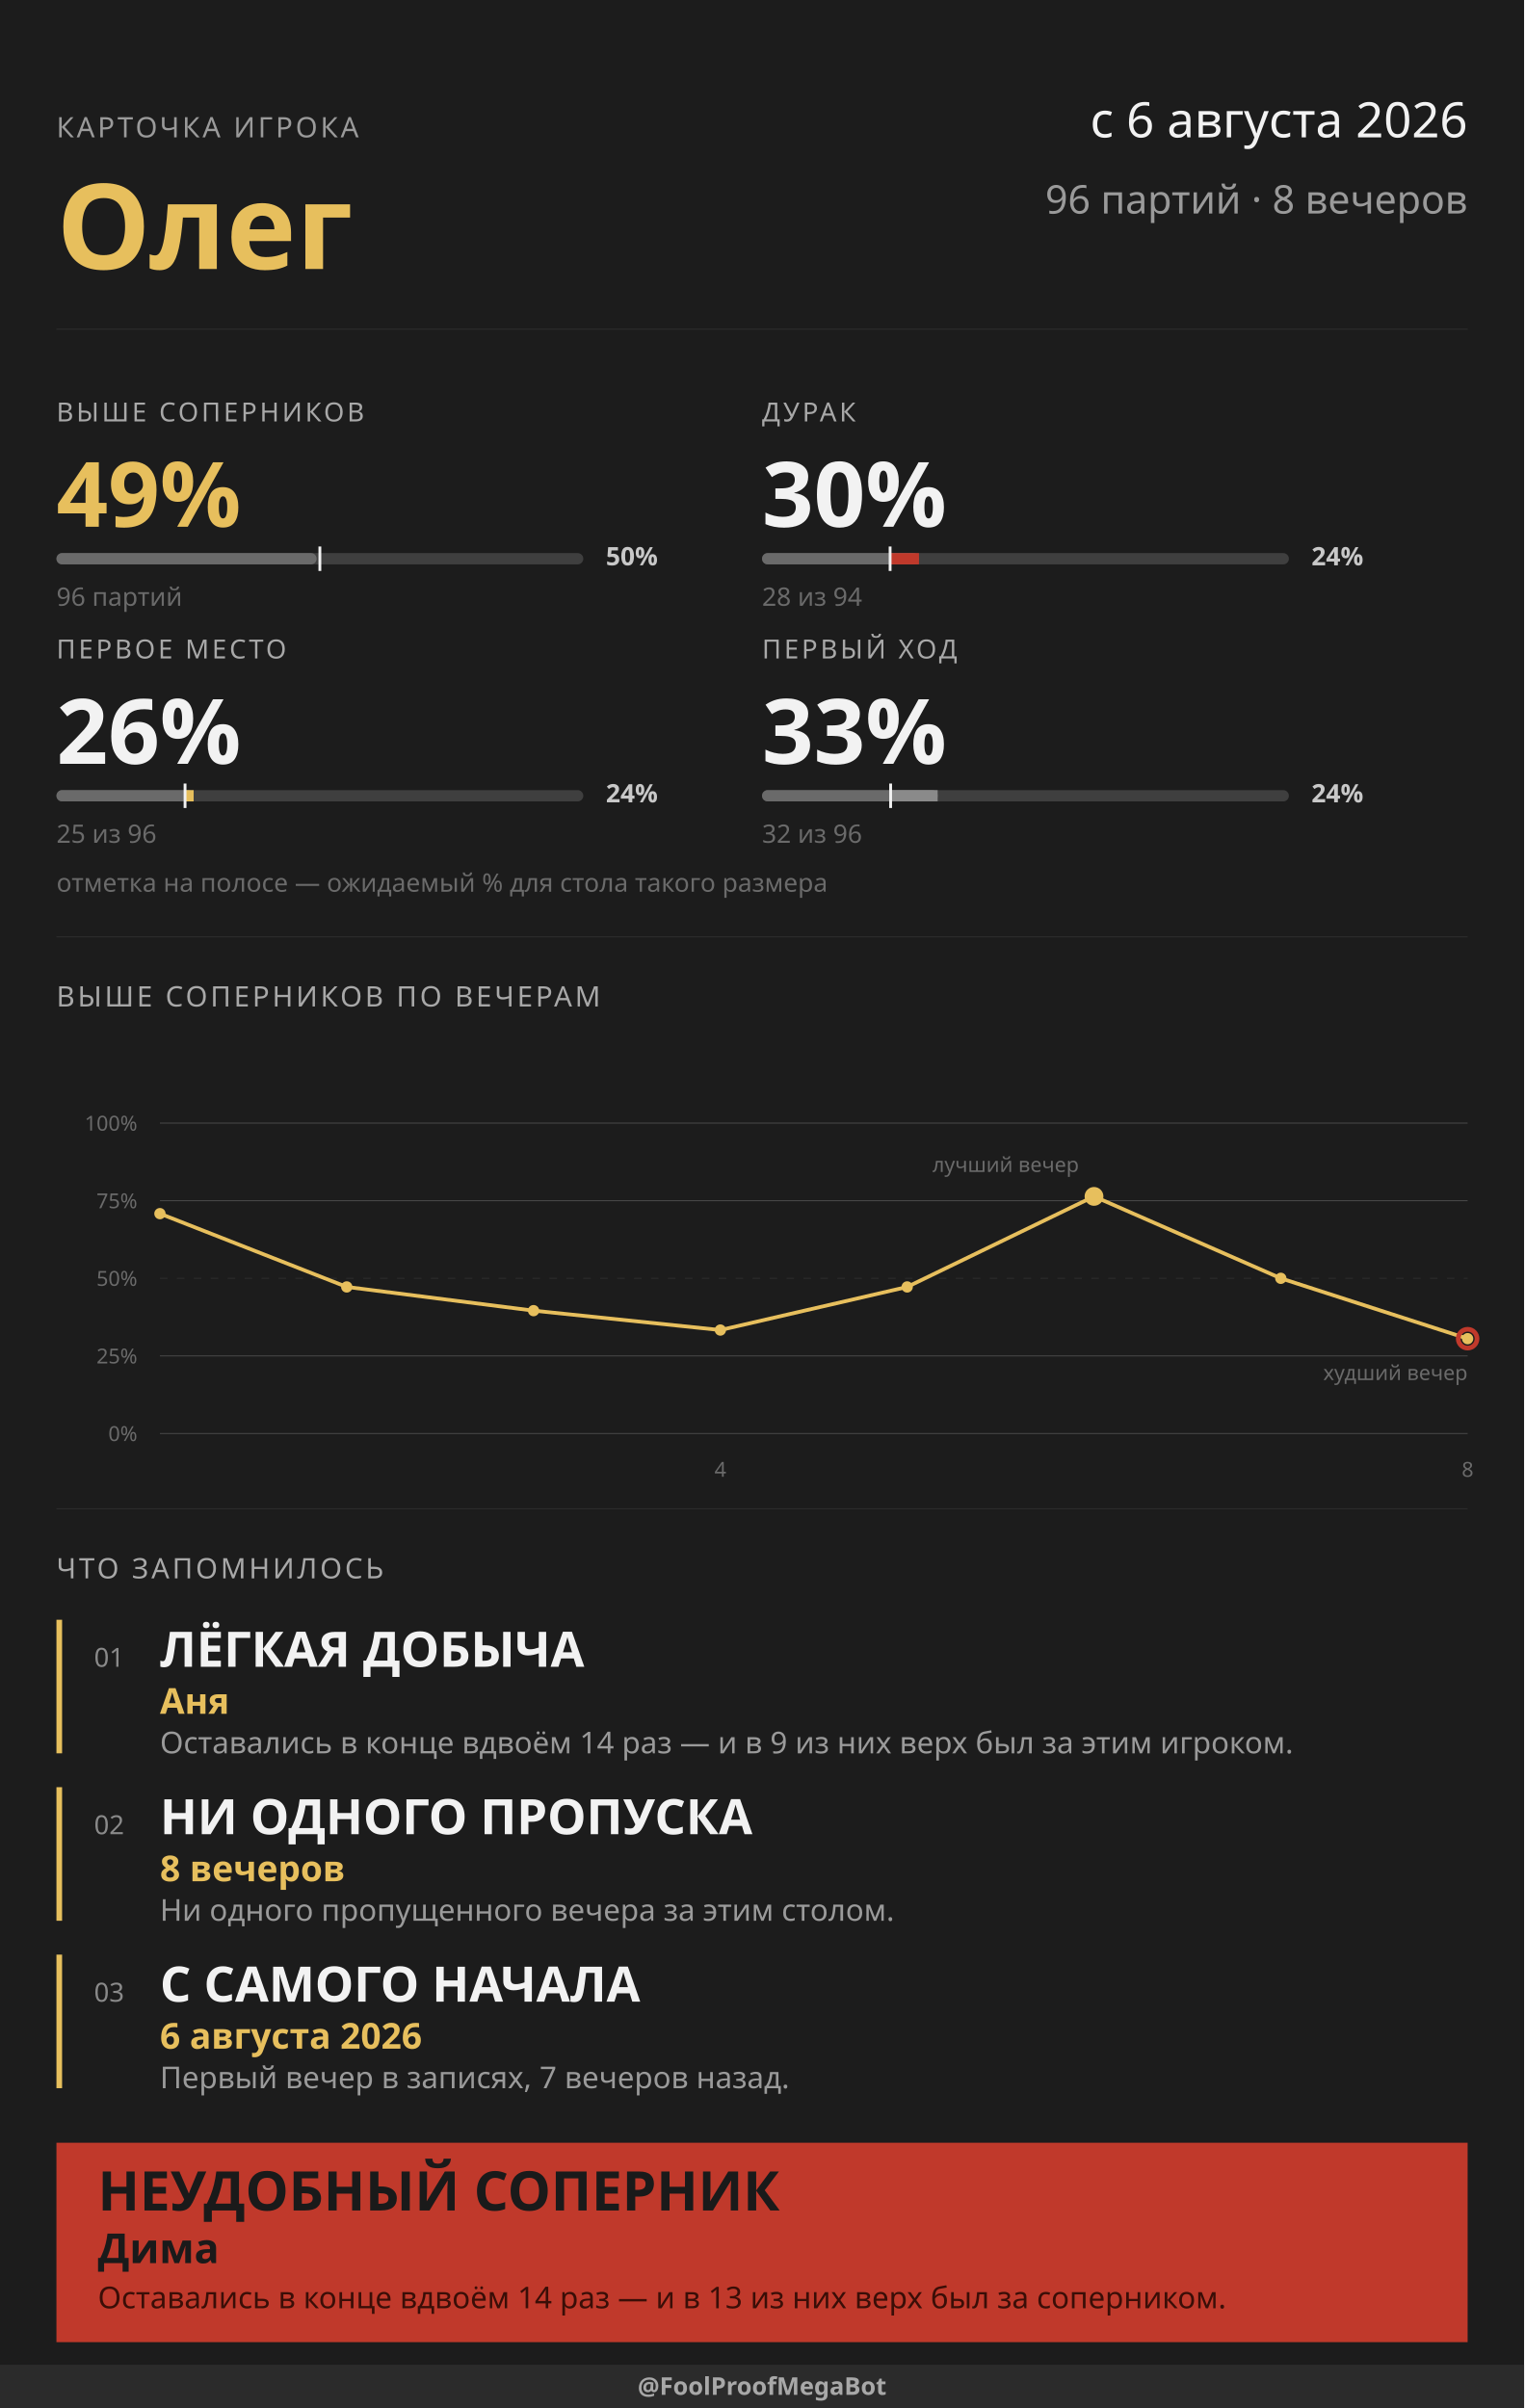
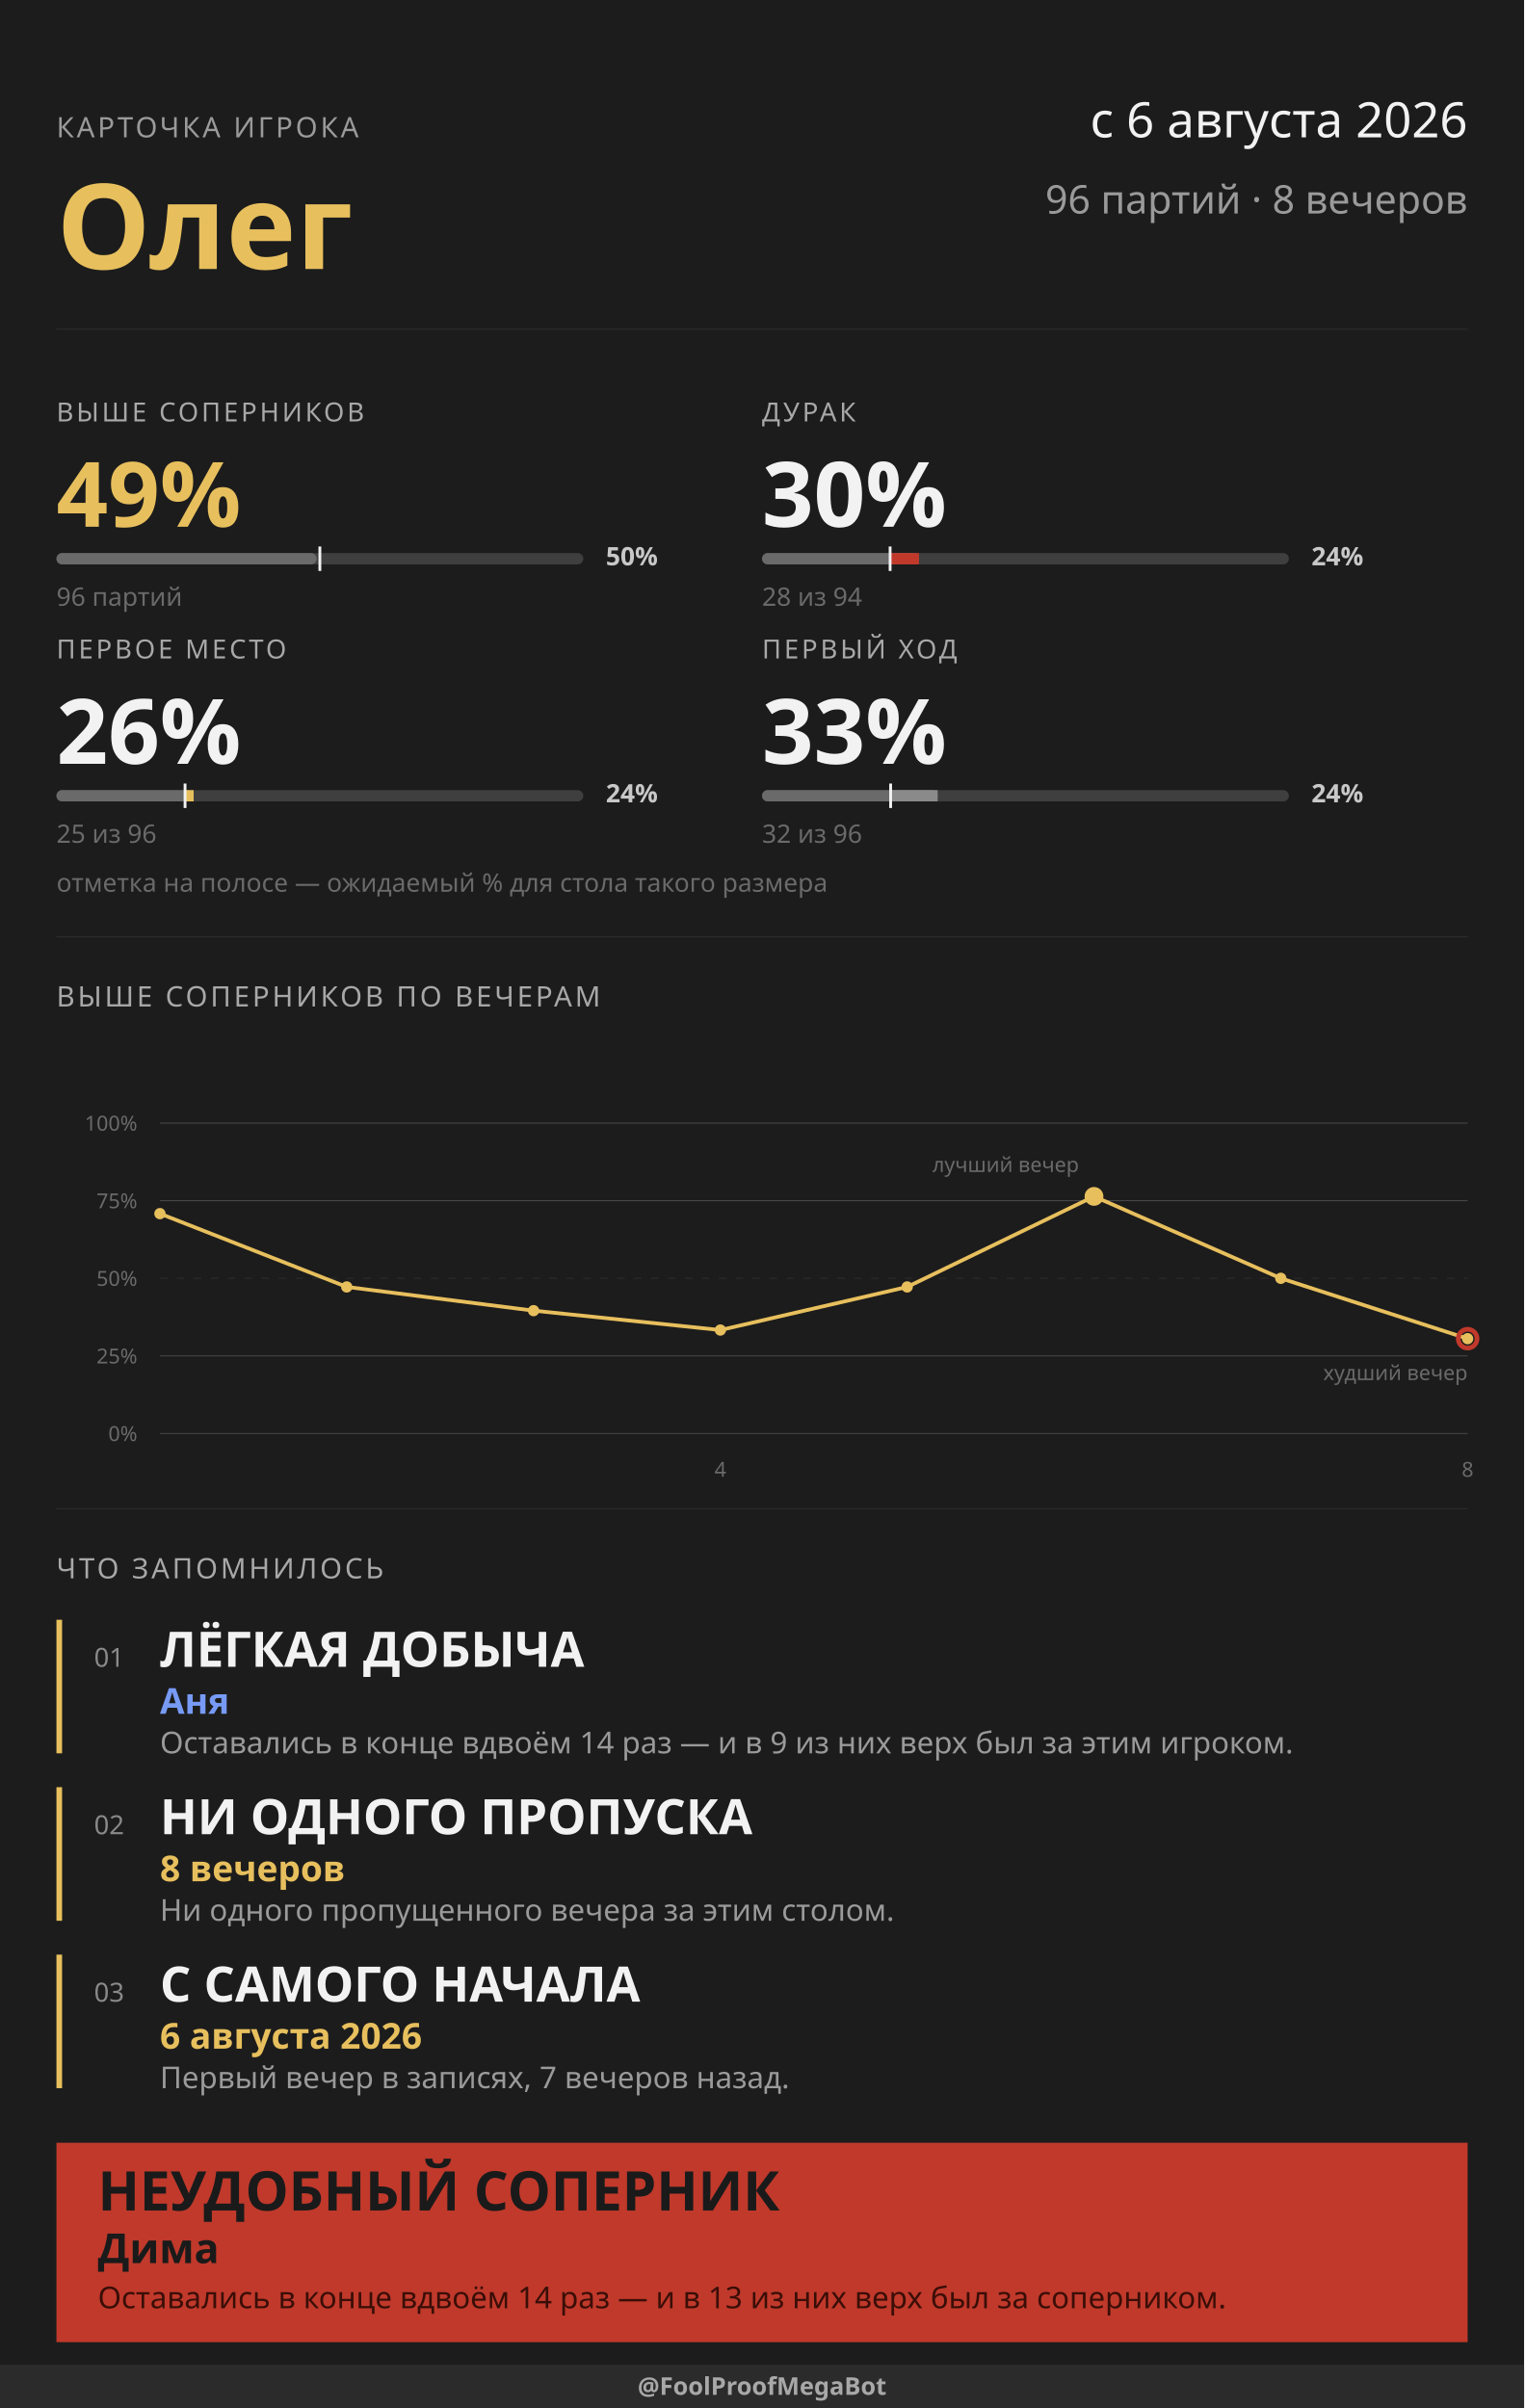
<svg xmlns="http://www.w3.org/2000/svg" width="1620" height="2560" viewBox="0 0 1620 2560">
  <rect x="0" y="0" width="1620" height="2560" fill="#1c1c1c" />
  <text x="60" y="146" fill="#9a9a9a" font-family="Noto Sans" font-size="30" letter-spacing="3">КАРТОЧКА ИГРОКА</text>
  <text x="60" y="286" fill="#e7bf5d" font-family="Noto Sans" font-weight="bold" font-size="126">Олег</text>
  <text x="1560" y="146" fill="#f2f2f2" font-family="Noto Sans" font-size="52" text-anchor="end">с 6 августа 2026</text>
  <text x="1560" y="227" fill="#9a9a9a" font-family="Noto Sans" font-size="42" text-anchor="end">96 партий · 8 вечеров</text>
  <line x1="60" y1="350" x2="1560" y2="350" stroke="#2e2e2e" stroke-width="1" />
  <text x="60" y="448" fill="#a8a8a8" font-family="Noto Sans" font-size="28" letter-spacing="3">ВЫШЕ СОПЕРНИКОВ</text>
  <text x="60" y="560" fill="#e7bf5d" font-family="Noto Sans" font-weight="bold" font-size="96">49%</text>
  <rect x="60" y="588" width="560" height="12" rx="6" fill="#3f3f3f" />
  <rect x="60" y="588" width="276.6" height="12" rx="6" fill="#6a6a6a" />
  <line x1="340" y1="581" x2="340" y2="607" stroke="#f2f2f2" stroke-width="3" />
  <text x="644" y="601" fill="#c8c8c8" font-family="Noto Sans" font-weight="bold" font-size="27">50%</text>
  <text x="60" y="644" fill="#6a6a6a" font-family="Noto Sans" font-size="27">96 партий</text>
  <text x="810" y="448" fill="#a8a8a8" font-family="Noto Sans" font-size="28" letter-spacing="3">ДУРАК</text>
  <text x="810" y="560" fill="#f2f2f2" font-family="Noto Sans" font-weight="bold" font-size="96">30%</text>
  <rect x="810" y="588" width="560" height="12" rx="6" fill="#3f3f3f" />
  <rect x="810" y="588" width="166.81" height="12" rx="6" fill="#6a6a6a" />
  <rect x="946.13" y="588" width="30.68" height="12" fill="#c0392b" />
  <line x1="946.13" y1="581" x2="946.13" y2="607" stroke="#f2f2f2" stroke-width="3" />
  <text x="1394" y="601" fill="#c8c8c8" font-family="Noto Sans" font-weight="bold" font-size="27">24%</text>
  <text x="810" y="644" fill="#6a6a6a" font-family="Noto Sans" font-size="27">28 из 94</text>
  <text x="60" y="700" fill="#a8a8a8" font-family="Noto Sans" font-size="28" letter-spacing="3">ПЕРВОЕ МЕСТО</text>
  <text x="60" y="812" fill="#f2f2f2" font-family="Noto Sans" font-weight="bold" font-size="96">26%</text>
  <rect x="60" y="840" width="560" height="12" rx="6" fill="#3f3f3f" />
  <rect x="60" y="840" width="145.83" height="12" rx="6" fill="#6a6a6a" />
  <rect x="196.69" y="840" width="9.14" height="12" fill="#e7bf5d" />
  <line x1="196.69" y1="833" x2="196.69" y2="859" stroke="#f2f2f2" stroke-width="3" />
  <text x="644" y="853" fill="#c8c8c8" font-family="Noto Sans" font-weight="bold" font-size="27">24%</text>
  <text x="60" y="896" fill="#6a6a6a" font-family="Noto Sans" font-size="27">25 из 96</text>
  <text x="810" y="700" fill="#a8a8a8" font-family="Noto Sans" font-size="28" letter-spacing="3">ПЕРВЫЙ ХОД</text>
  <text x="810" y="812" fill="#f2f2f2" font-family="Noto Sans" font-weight="bold" font-size="96">33%</text>
  <rect x="810" y="840" width="560" height="12" rx="6" fill="#3f3f3f" />
  <rect x="810" y="840" width="186.67" height="12" rx="6" fill="#6a6a6a" />
  <rect x="946.69" y="840" width="49.97" height="12" fill="#8a8a8a" />
  <line x1="946.69" y1="833" x2="946.69" y2="859" stroke="#f2f2f2" stroke-width="3" />
  <text x="1394" y="853" fill="#c8c8c8" font-family="Noto Sans" font-weight="bold" font-size="27">24%</text>
  <text x="810" y="896" fill="#6a6a6a" font-family="Noto Sans" font-size="27">32 из 96</text>
  <text x="60" y="948" fill="#6a6a6a" font-family="Noto Sans" font-size="27">отметка на полосе — ожидаемый % для стола такого размера</text>
  <line x1="60" y1="996" x2="1560" y2="996" stroke="#2e2e2e" stroke-width="1" />
  <text x="60" y="1070" fill="#a8a8a8" font-family="Noto Sans" font-size="30" letter-spacing="3">ВЫШЕ СОПЕРНИКОВ ПО ВЕЧЕРАМ</text>
  <line x1="170" y1="1524" x2="1560" y2="1524" stroke="#4a4a4a" stroke-width="1" />
  <text x="146" y="1532" fill="#6a6a6a" font-family="Noto Sans" font-size="22" text-anchor="end">0%</text>
  <line x1="170" y1="1441.5" x2="1560" y2="1441.5" stroke="#4a4a4a" stroke-width="1" />
  <text x="146" y="1449.5" fill="#6a6a6a" font-family="Noto Sans" font-size="22" text-anchor="end">25%</text>
  <line x1="170" y1="1359" x2="1560" y2="1359" stroke="#2e2e2e" stroke-width="1" stroke-dasharray="8 10" />
  <text x="146" y="1367" fill="#6a6a6a" font-family="Noto Sans" font-size="22" text-anchor="end">50%</text>
  <line x1="170" y1="1276.5" x2="1560" y2="1276.5" stroke="#4a4a4a" stroke-width="1" />
  <text x="146" y="1284.5" fill="#6a6a6a" font-family="Noto Sans" font-size="22" text-anchor="end">75%</text>
  <line x1="170" y1="1194" x2="1560" y2="1194" stroke="#4a4a4a" stroke-width="1" />
  <text x="146" y="1202" fill="#6a6a6a" font-family="Noto Sans" font-size="22" text-anchor="end">100%</text>
  <path d="M170 1290.25 L368.57 1368.17 L567.14 1393.38 L765.71 1414 L964.29 1368.17 L1162.86 1271.92 L1361.43 1359 L1560 1423.17" fill="none" stroke="#e7bf5d" stroke-width="4" />
  <circle cx="170" cy="1290.25" r="6" fill="#e7bf5d" />
  <circle cx="368.57" cy="1368.17" r="6" fill="#e7bf5d" />
  <circle cx="567.14" cy="1393.38" r="6" fill="#e7bf5d" />
  <circle cx="765.71" cy="1414" r="6" fill="#e7bf5d" />
  <circle cx="964.29" cy="1368.17" r="6" fill="#e7bf5d" />
  <circle cx="1162.86" cy="1271.92" r="6" fill="#e7bf5d" />
  <circle cx="1361.43" cy="1359" r="6" fill="#e7bf5d" />
  <circle cx="1560" cy="1423.17" r="6" fill="#e7bf5d" />
  <circle cx="1162.86" cy="1271.92" r="10" fill="#e7bf5d" />
  <text x="1146.86" y="1245.92" fill="#6a6a6a" font-family="Noto Sans" font-size="22" text-anchor="end">лучший вечер</text>
  <circle cx="1560" cy="1423.17" r="10" fill="none" stroke="#c0392b" stroke-width="5" />
  <text x="1560" y="1467.17" fill="#6a6a6a" font-family="Noto Sans" font-size="22" text-anchor="end">худший вечер</text>
  <text x="765.71" y="1570" fill="#6a6a6a" font-family="Noto Sans" font-size="22" text-anchor="middle">4</text>
  <text x="1560" y="1570" fill="#6a6a6a" font-family="Noto Sans" font-size="22" text-anchor="middle">8</text>
  <line x1="60" y1="1604" x2="1560" y2="1604" stroke="#2e2e2e" stroke-width="1" />
  <text x="60" y="1678" fill="#a8a8a8" font-family="Noto Sans" font-size="30" letter-spacing="3">ЧТО ЗАПОМНИЛОСЬ</text>
  <rect x="60" y="1722" width="6" height="142" fill="#e7bf5d" />
  <text x="100" y="1772" fill="#8a8a8a" font-family="Noto Sans" font-size="28">01</text>
  <text x="170" y="1772" fill="#f2f2f2" font-family="Noto Sans" font-weight="bold" font-size="52">ЛЁГКАЯ ДОБЫЧА</text>
-   <text x="170" y="1822" fill="#e7bf5d" font-family="Noto Sans" font-weight="bold" font-size="38">Аня</text>
+   <text x="170" y="1822" fill="#779af5" font-family="Noto Sans" font-weight="bold" font-size="38">Аня</text>
  <text x="170" y="1864" fill="#9a9a9a" font-family="Noto Sans" font-size="32">Оставались в конце вдвоём 14 раз — и в 9 из них верх был за этим игроком.</text>
  <rect x="60" y="1900" width="6" height="142" fill="#e7bf5d" />
  <text x="100" y="1950" fill="#8a8a8a" font-family="Noto Sans" font-size="28">02</text>
  <text x="170" y="1950" fill="#f2f2f2" font-family="Noto Sans" font-weight="bold" font-size="52">НИ ОДНОГО ПРОПУСКА</text>
  <text x="170" y="2000" fill="#e7bf5d" font-family="Noto Sans" font-weight="bold" font-size="38">8 вечеров</text>
  <text x="170" y="2042" fill="#9a9a9a" font-family="Noto Sans" font-size="32">Ни одного пропущенного вечера за этим столом.</text>
  <rect x="60" y="2078" width="6" height="142" fill="#e7bf5d" />
  <text x="100" y="2128" fill="#8a8a8a" font-family="Noto Sans" font-size="28">03</text>
  <text x="170" y="2128" fill="#f2f2f2" font-family="Noto Sans" font-weight="bold" font-size="52">С САМОГО НАЧАЛА</text>
  <text x="170" y="2178" fill="#e7bf5d" font-family="Noto Sans" font-weight="bold" font-size="38">6 августа 2026</text>
  <text x="170" y="2220" fill="#9a9a9a" font-family="Noto Sans" font-size="32">Первый вечер в записях, 7 вечеров назад.</text>
  <rect x="60" y="2278" width="1500" height="212" fill="#c0392b" />
  <text x="104" y="2350" fill="#1a1a1a" font-family="Noto Sans" font-weight="bold" font-size="58">НЕУДОБНЫЙ СОПЕРНИК</text>
  <text x="104" y="2406" fill="#1a1a1a" font-family="Noto Sans" font-weight="bold" font-size="44">Дима</text>
  <text x="104" y="2454" fill="#3a0e07" font-family="Noto Sans" font-size="32">Оставались в конце вдвоём 14 раз — и в 13 из них верх был за соперником.</text>
  <rect x="0" y="2514" width="1620" height="46" fill="#2b2b2b" />
  <text x="810" y="2546" fill="#a8a8a8" font-family="Noto Sans" font-weight="bold" font-size="26" text-anchor="middle">@FoolProofMegaBot</text>
</svg>
